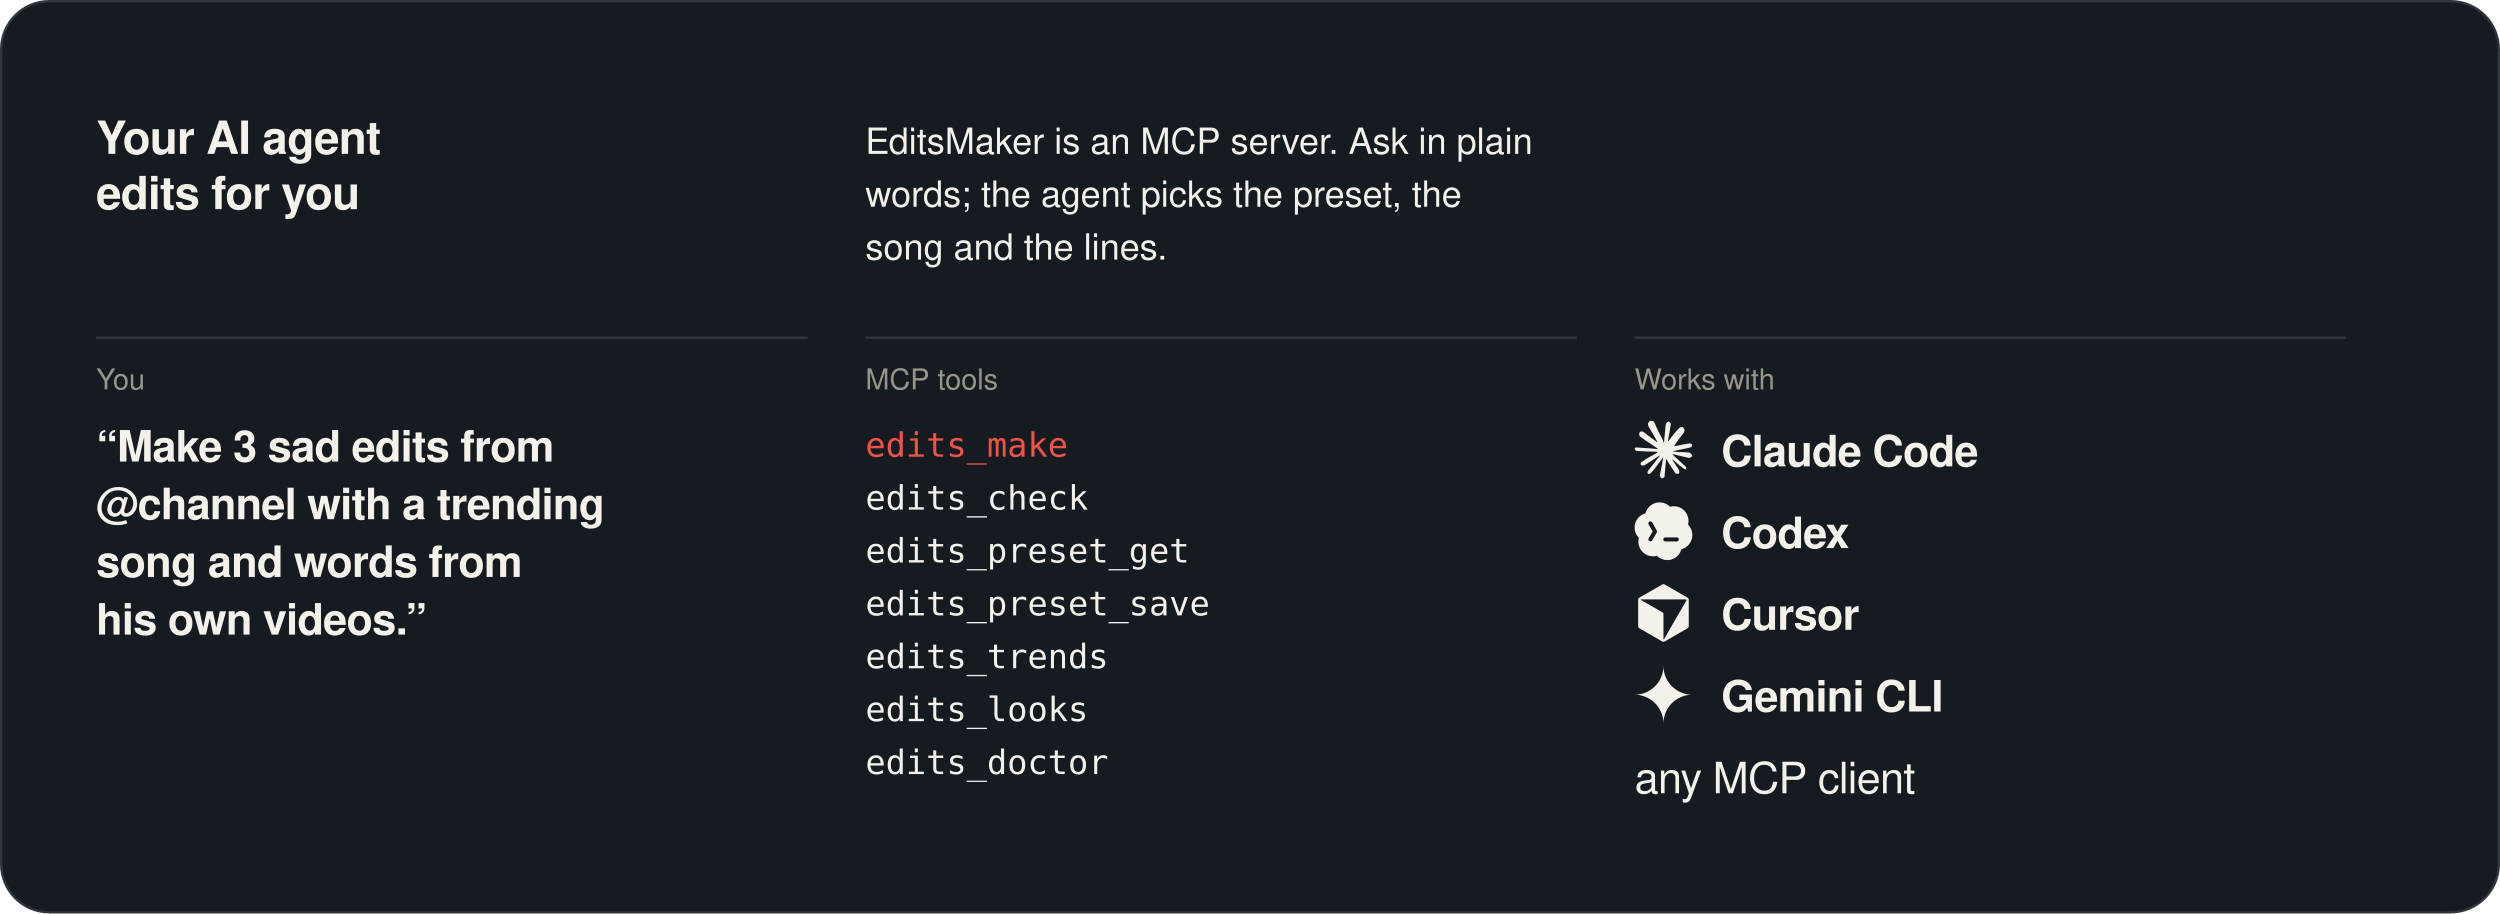
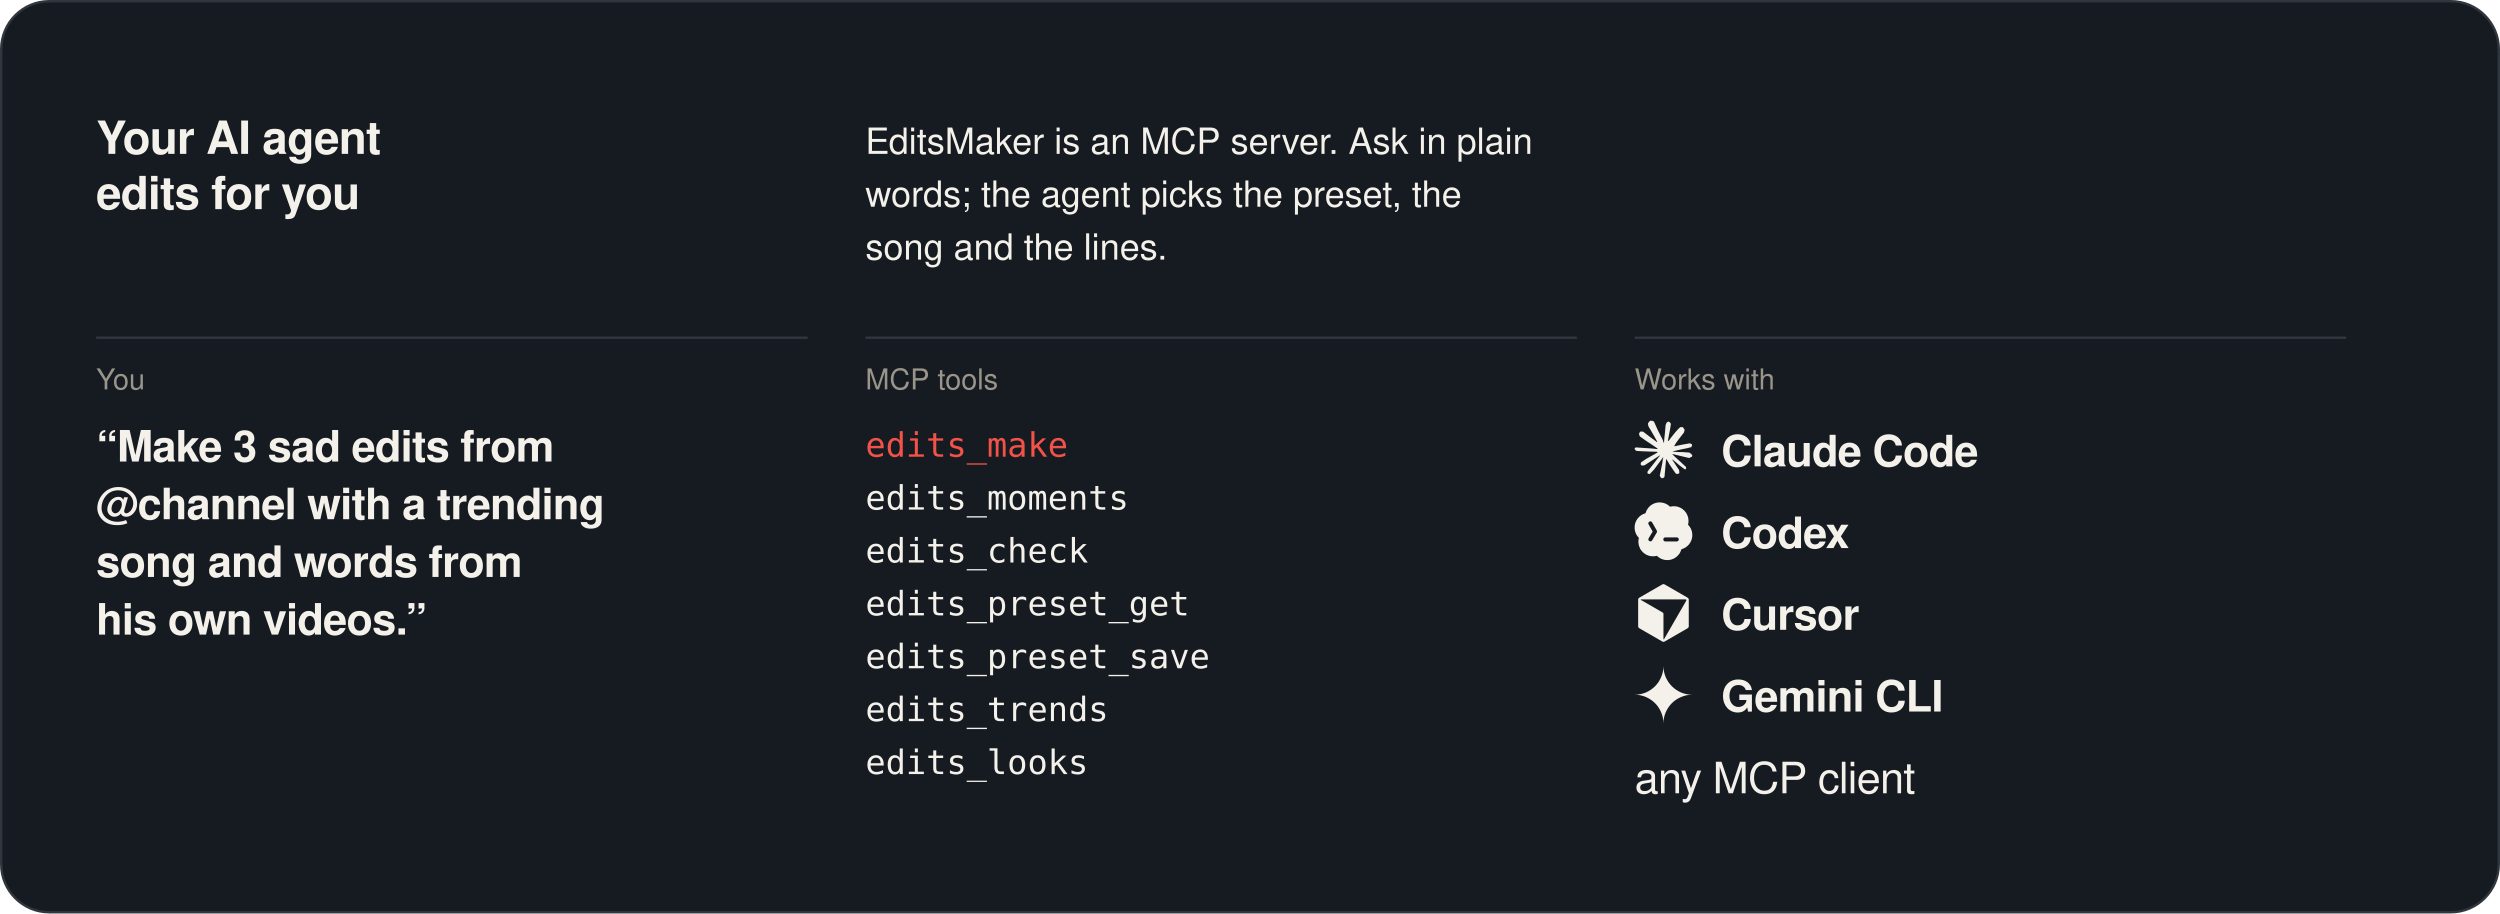
<svg xmlns="http://www.w3.org/2000/svg" width="1040" height="380" viewBox="0 0 1040 380" role="img" aria-label="Your AI agent edits for you: EditsMaker is an MCP server for Claude Code, Codex, Cursor, Gemini CLI and any MCP client">
  <rect x="0.5" y="0.5" width="1039" height="379" rx="20" fill="#161B22" stroke="#30363D" />
  <g transform="translate(40,40)">
    <text x="0" y="24" font-family="Helvetica Neue, Helvetica, Arial, Liberation Sans, sans-serif" font-weight="700" font-size="19" fill="#F4F1EA" text-anchor="start" letter-spacing="-0.3">Your AI agent</text>
    <text x="0" y="47" font-family="Helvetica Neue, Helvetica, Arial, Liberation Sans, sans-serif" font-weight="700" font-size="19" fill="#F4F1EA" text-anchor="start" letter-spacing="-0.3">edits for you</text>
    <text x="320" y="24" font-family="Helvetica Neue, Helvetica, Arial, Liberation Sans, sans-serif" font-weight="300" font-size="15" fill="#F4F1EA" text-anchor="start" letter-spacing="0">EditsMaker is an MCP server. Ask in plain</text>
    <text x="320" y="46" font-family="Helvetica Neue, Helvetica, Arial, Liberation Sans, sans-serif" font-weight="300" font-size="15" fill="#F4F1EA" text-anchor="start" letter-spacing="0">words; the agent picks the preset, the</text>
    <text x="320" y="68" font-family="Helvetica Neue, Helvetica, Arial, Liberation Sans, sans-serif" font-weight="300" font-size="15" fill="#F4F1EA" text-anchor="start" letter-spacing="0">song and the lines.</text>
    <line x1="0" y1="100.5" x2="296" y2="100.5" stroke="#30363D" stroke-width="1" />
    <text x="0" y="122" font-family="Helvetica Neue, Helvetica, Arial, Liberation Sans, sans-serif" font-weight="400" font-size="12" fill="#9A958A" text-anchor="start" letter-spacing="0">You</text>
    <line x1="320" y1="100.5" x2="616" y2="100.5" stroke="#30363D" stroke-width="1" />
    <text x="320" y="122" font-family="Helvetica Neue, Helvetica, Arial, Liberation Sans, sans-serif" font-weight="400" font-size="12" fill="#9A958A" text-anchor="start" letter-spacing="0">MCP tools</text>
    <line x1="640" y1="100.5" x2="936" y2="100.5" stroke="#30363D" stroke-width="1" />
    <text x="640" y="122" font-family="Helvetica Neue, Helvetica, Arial, Liberation Sans, sans-serif" font-weight="400" font-size="12" fill="#9A958A" text-anchor="start" letter-spacing="0">Works with</text>
    <text x="0" y="152" font-family="Helvetica Neue, Helvetica, Arial, Liberation Sans, sans-serif" font-weight="700" font-size="18" fill="#F4F1EA" text-anchor="start" letter-spacing="-0.3">“Make 3 sad edits from</text>
    <text x="0" y="176" font-family="Helvetica Neue, Helvetica, Arial, Liberation Sans, sans-serif" font-weight="700" font-size="18" fill="#F4F1EA" text-anchor="start" letter-spacing="-0.3">@channel with a trending</text>
    <text x="0" y="200" font-family="Helvetica Neue, Helvetica, Arial, Liberation Sans, sans-serif" font-weight="700" font-size="18" fill="#F4F1EA" text-anchor="start" letter-spacing="-0.3">song and words from</text>
    <text x="0" y="224" font-family="Helvetica Neue, Helvetica, Arial, Liberation Sans, sans-serif" font-weight="700" font-size="18" fill="#F4F1EA" text-anchor="start" letter-spacing="-0.3">his own videos.”</text>
    <text x="320" y="150" font-family="ui-monospace, JetBrains Mono, SF Mono, Menlo, monospace" font-weight="400" font-size="14" fill="#F25247" text-anchor="start" letter-spacing="0">edits_make</text>
-     <text x="320" y="172" font-family="ui-monospace, JetBrains Mono, SF Mono, Menlo, monospace" font-weight="400" font-size="14" fill="#F4F1EA" text-anchor="start" letter-spacing="0">edits_check</text>
-     <text x="320" y="194" font-family="ui-monospace, JetBrains Mono, SF Mono, Menlo, monospace" font-weight="400" font-size="14" fill="#F4F1EA" text-anchor="start" letter-spacing="0">edits_preset_get</text>
-     <text x="320" y="216" font-family="ui-monospace, JetBrains Mono, SF Mono, Menlo, monospace" font-weight="400" font-size="14" fill="#F4F1EA" text-anchor="start" letter-spacing="0">edits_preset_save</text>
-     <text x="320" y="238" font-family="ui-monospace, JetBrains Mono, SF Mono, Menlo, monospace" font-weight="400" font-size="14" fill="#F4F1EA" text-anchor="start" letter-spacing="0">edits_trends</text>
-     <text x="320" y="260" font-family="ui-monospace, JetBrains Mono, SF Mono, Menlo, monospace" font-weight="400" font-size="14" fill="#F4F1EA" text-anchor="start" letter-spacing="0">edits_looks</text>
-     <text x="320" y="282" font-family="ui-monospace, JetBrains Mono, SF Mono, Menlo, monospace" font-weight="400" font-size="14" fill="#F4F1EA" text-anchor="start" letter-spacing="0">edits_doctor</text>
+     <text x="320" y="172" font-family="ui-monospace, JetBrains Mono, SF Mono, Menlo, monospace" font-weight="400" font-size="14" fill="#F4F1EA" text-anchor="start" letter-spacing="0">edits_moments</text>
+     <text x="320" y="194" font-family="ui-monospace, JetBrains Mono, SF Mono, Menlo, monospace" font-weight="400" font-size="14" fill="#F4F1EA" text-anchor="start" letter-spacing="0">edits_check</text>
+     <text x="320" y="216" font-family="ui-monospace, JetBrains Mono, SF Mono, Menlo, monospace" font-weight="400" font-size="14" fill="#F4F1EA" text-anchor="start" letter-spacing="0">edits_preset_get</text>
+     <text x="320" y="238" font-family="ui-monospace, JetBrains Mono, SF Mono, Menlo, monospace" font-weight="400" font-size="14" fill="#F4F1EA" text-anchor="start" letter-spacing="0">edits_preset_save</text>
+     <text x="320" y="260" font-family="ui-monospace, JetBrains Mono, SF Mono, Menlo, monospace" font-weight="400" font-size="14" fill="#F4F1EA" text-anchor="start" letter-spacing="0">edits_trends</text>
+     <text x="320" y="282" font-family="ui-monospace, JetBrains Mono, SF Mono, Menlo, monospace" font-weight="400" font-size="14" fill="#F4F1EA" text-anchor="start" letter-spacing="0">edits_looks</text>
    <path transform="translate(640,135) scale(1)" d="m4.714 15.956 4.717-2.647.079-.231-.079-.128h-.231l-.789-.049-2.696-.073-2.337-.097-2.265-.121-.571-.121-.534-.704.055-.352.48-.322.686.061 1.518.103 2.277.158 1.651.097 2.447.255h.389l.055-.158-.134-.097-.103-.097L6.973 9.836l-2.55-1.688-1.336-.971-.723-.492-.364-.461-.158-1.008.656-.723.88.061.225.061.892.686 1.906 1.475 2.489 1.834.364.303.146-.103.018-.073-.164-.273-1.354-2.447-1.445-2.489-.643-1.032-.17-.619c-.061-.255-.103-.467-.103-.729L6.287.134 6.7 0l.996.134.419.364.619 1.415 1.002 2.228 1.554 3.03.455.898.243.832.091.255h.158v-.146l.128-1.706.237-2.095.231-2.696.079-.759.376-.911.747-.492.583.279.48.686-.067.443-.285 1.852-.559 2.902-.364 1.943h.212l.243-.243.984-1.305 1.651-2.064.729-.82.85-.905.546-.431h1.032l.759 1.129-.34 1.166-1.062 1.348-.88 1.141-1.263 1.7-.789 1.36.073.109.188-.018 2.853-.607 1.542-.279 1.84-.316.832.389.091.395-.328.807-1.967.486-2.307.461-3.436.814-.043.03.049.061 1.548.146.662.036h1.621l3.018.225.789.522.474.638-.079.486-1.214.619-1.639-.389-3.825-.911-1.311-.328h-.182v.109l1.093 1.069 2.003 1.809 2.507 2.331.128.577-.322.455-.34-.049-2.204-1.657-.85-.747-1.925-1.621h-.128v.17l.443.65 2.344 3.521.121 1.081-.17.352-.607.212-.668-.121-1.372-1.925L14.38 17.959l-1.141-1.943-.14.079-.674 7.255-.316.37-.729.279-.607-.461-.322-.747.322-1.475.389-1.925.316-1.53.285-1.9.17-.631-.012-.043-.14.018-1.433 1.967-2.18 2.945-1.724 1.846-.413.164-.716-.37.067-.662.401-.589 2.386-3.036 1.439-1.882.929-1.087-.006-.158h-.055l-6.338 4.116-1.129.146-.486-.455.061-.747.231-.243 1.906-1.311Z" fill="#F4F1EA" fill-rule="evenodd" />
    <text x="676" y="154" font-family="Helvetica Neue, Helvetica, Arial, Liberation Sans, sans-serif" font-weight="700" font-size="18" fill="#F4F1EA" text-anchor="start" letter-spacing="-0.3">Claude Code</text>
    <path transform="translate(640,169) scale(1)" d="M8.086.457a6.105 6.105 0 013.046-.415c1.333.153 2.521.72 3.564 1.7a.117.117 0 00.107.029c1.408-.346 2.762-.224 4.061.366l.063.03.154.076c1.357.703 2.33 1.77 2.918 3.198.278.679.418 1.388.421 2.126a5.655 5.655 0 01-.18 1.631.167.167 0 00.04.155 5.982 5.982 0 011.578 2.891c.385 1.901-.01 3.615-1.183 5.14l-.182.22a6.063 6.063 0 01-2.934 1.851.162.162 0 00-.108.102c-.255.736-.511 1.364-.987 1.992-1.199 1.582-2.962 2.462-4.948 2.451-1.583-.008-2.986-.587-4.21-1.736a.145.145 0 00-.14-.032c-.518.167-1.04.191-1.604.185a5.924 5.924 0 01-2.595-.622 6.058 6.058 0 01-2.146-1.781c-.203-.269-.404-.522-.551-.821a7.74 7.74 0 01-.495-1.283 6.11 6.11 0 01-.017-3.064.166.166 0 00.008-.074.115.115 0 00-.037-.064 5.958 5.958 0 01-1.38-2.202 5.196 5.196 0 01-.333-1.589 6.915 6.915 0 01.188-2.132c.45-1.484 1.309-2.648 2.577-3.493.282-.188.55-.334.802-.438.286-.12.573-.22.861-.304a.129.129 0 00.087-.087A6.016 6.016 0 015.635 2.31C6.315 1.464 7.132.846 8.086.457zm-.804 7.85a.848.848 0 00-1.473.842l1.694 2.965-1.688 2.848a.849.849 0 001.46.864l1.94-3.272a.849.849 0 00.007-.854l-1.94-3.393zm5.446 6.24a.849.849 0 000 1.695h4.848a.849.849 0 000-1.696h-4.848z" fill="#F4F1EA" fill-rule="evenodd" />
    <text x="676" y="188" font-family="Helvetica Neue, Helvetica, Arial, Liberation Sans, sans-serif" font-weight="700" font-size="18" fill="#F4F1EA" text-anchor="start" letter-spacing="-0.3">Codex</text>
    <path transform="translate(640,203) scale(1)" d="M11.503.131 1.891 5.678a.84.84 0 0 0-.42.726v11.188c0 .3.162.575.42.724l9.609 5.55a1 1 0 0 0 .998 0l9.61-5.55a.84.84 0 0 0 .42-.724V6.404a.84.84 0 0 0-.42-.726L12.497.131a1.01 1.01 0 0 0-.996 0M2.657 6.338h18.55c.263 0 .43.287.297.515L12.23 22.918c-.062.107-.229.064-.229-.06V12.335a.59.59 0 0 0-.295-.51l-9.11-5.257c-.109-.063-.064-.23.061-.23" fill="#F4F1EA" fill-rule="evenodd" />
    <text x="676" y="222" font-family="Helvetica Neue, Helvetica, Arial, Liberation Sans, sans-serif" font-weight="700" font-size="18" fill="#F4F1EA" text-anchor="start" letter-spacing="-0.3">Cursor</text>
    <path transform="translate(640,237) scale(1)" d="M11.04 19.32Q12 21.51 12 24q0-2.49.93-4.68.96-2.19 2.58-3.81t3.81-2.55Q21.51 12 24 12q-2.49 0-4.68-.93a12.3 12.3 0 0 1-3.81-2.58 12.3 12.3 0 0 1-2.58-3.81Q12 2.49 12 0q0 2.49-.96 4.68-.93 2.19-2.55 3.81a12.3 12.3 0 0 1-3.81 2.58Q2.49 12 0 12q2.49 0 4.68.96 2.19.93 3.81 2.55t2.55 3.81" fill="#F4F1EA" fill-rule="evenodd" />
    <text x="676" y="256" font-family="Helvetica Neue, Helvetica, Arial, Liberation Sans, sans-serif" font-weight="700" font-size="18" fill="#F4F1EA" text-anchor="start" letter-spacing="-0.3">Gemini CLI</text>
    <text x="640" y="290" font-family="Helvetica Neue, Helvetica, Arial, Liberation Sans, sans-serif" font-weight="300" font-size="18" fill="#F4F1EA" text-anchor="start" letter-spacing="-0.3">any MCP client</text>
  </g>
</svg>
